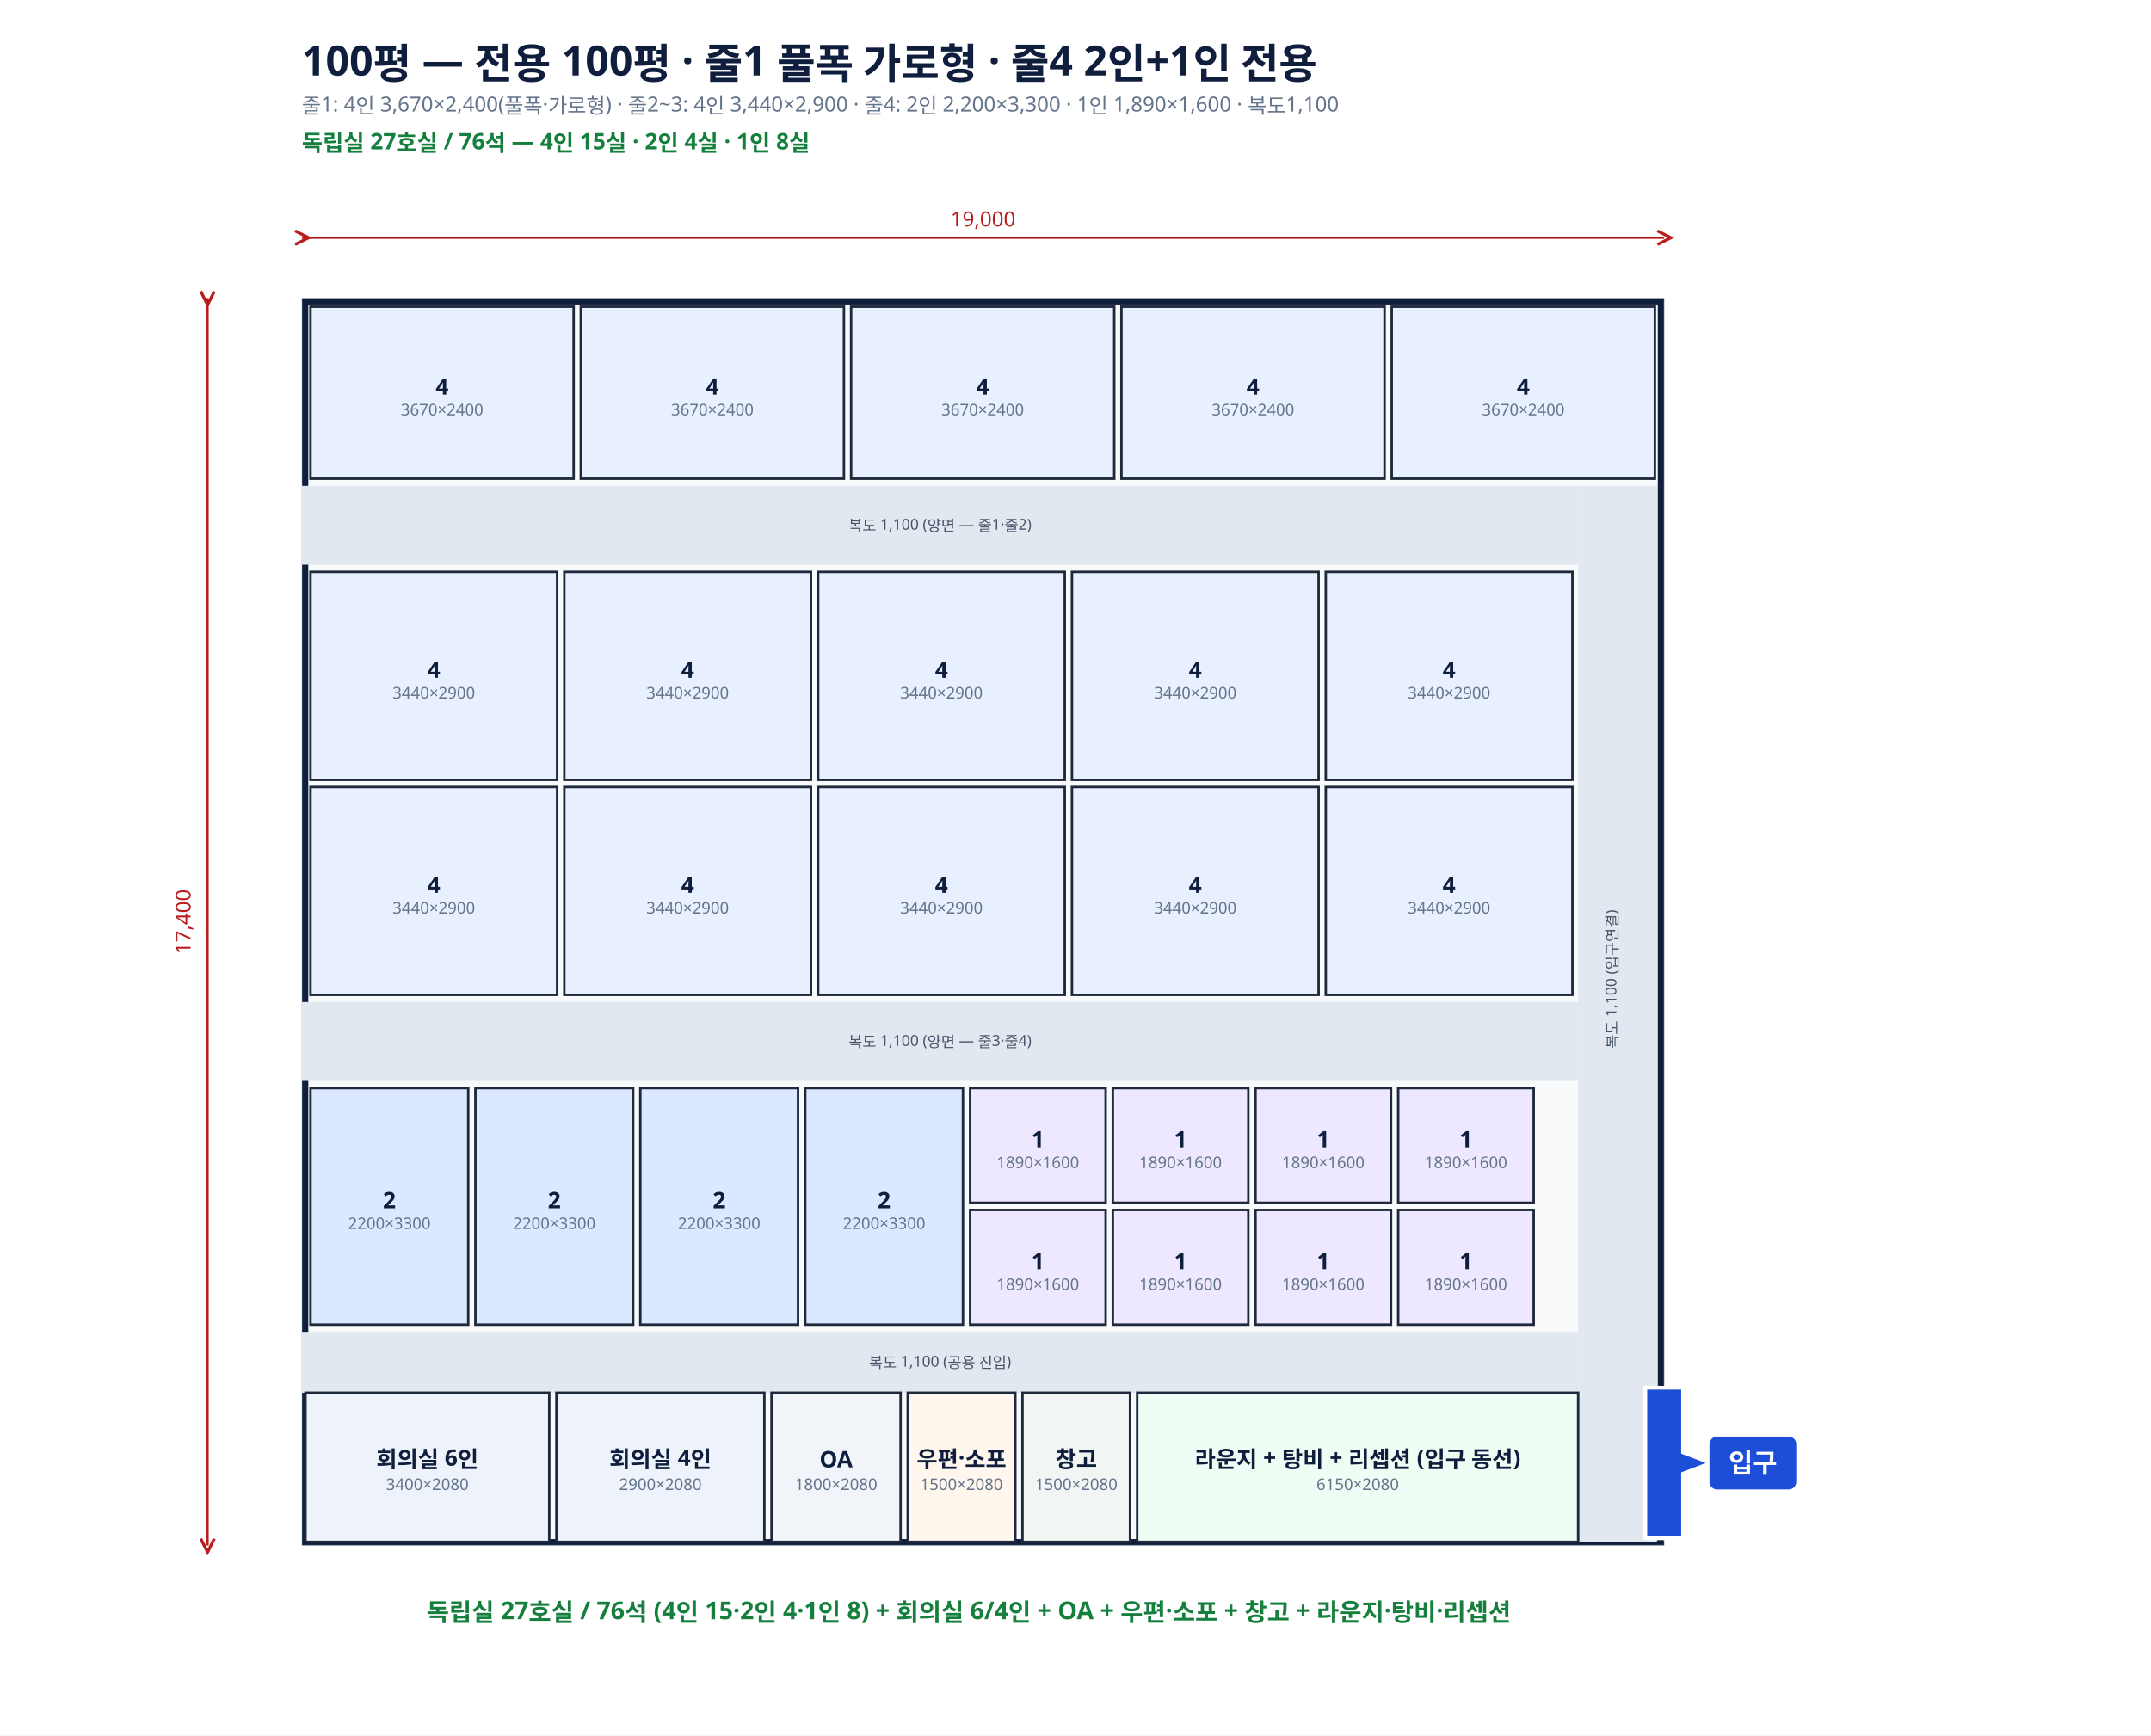
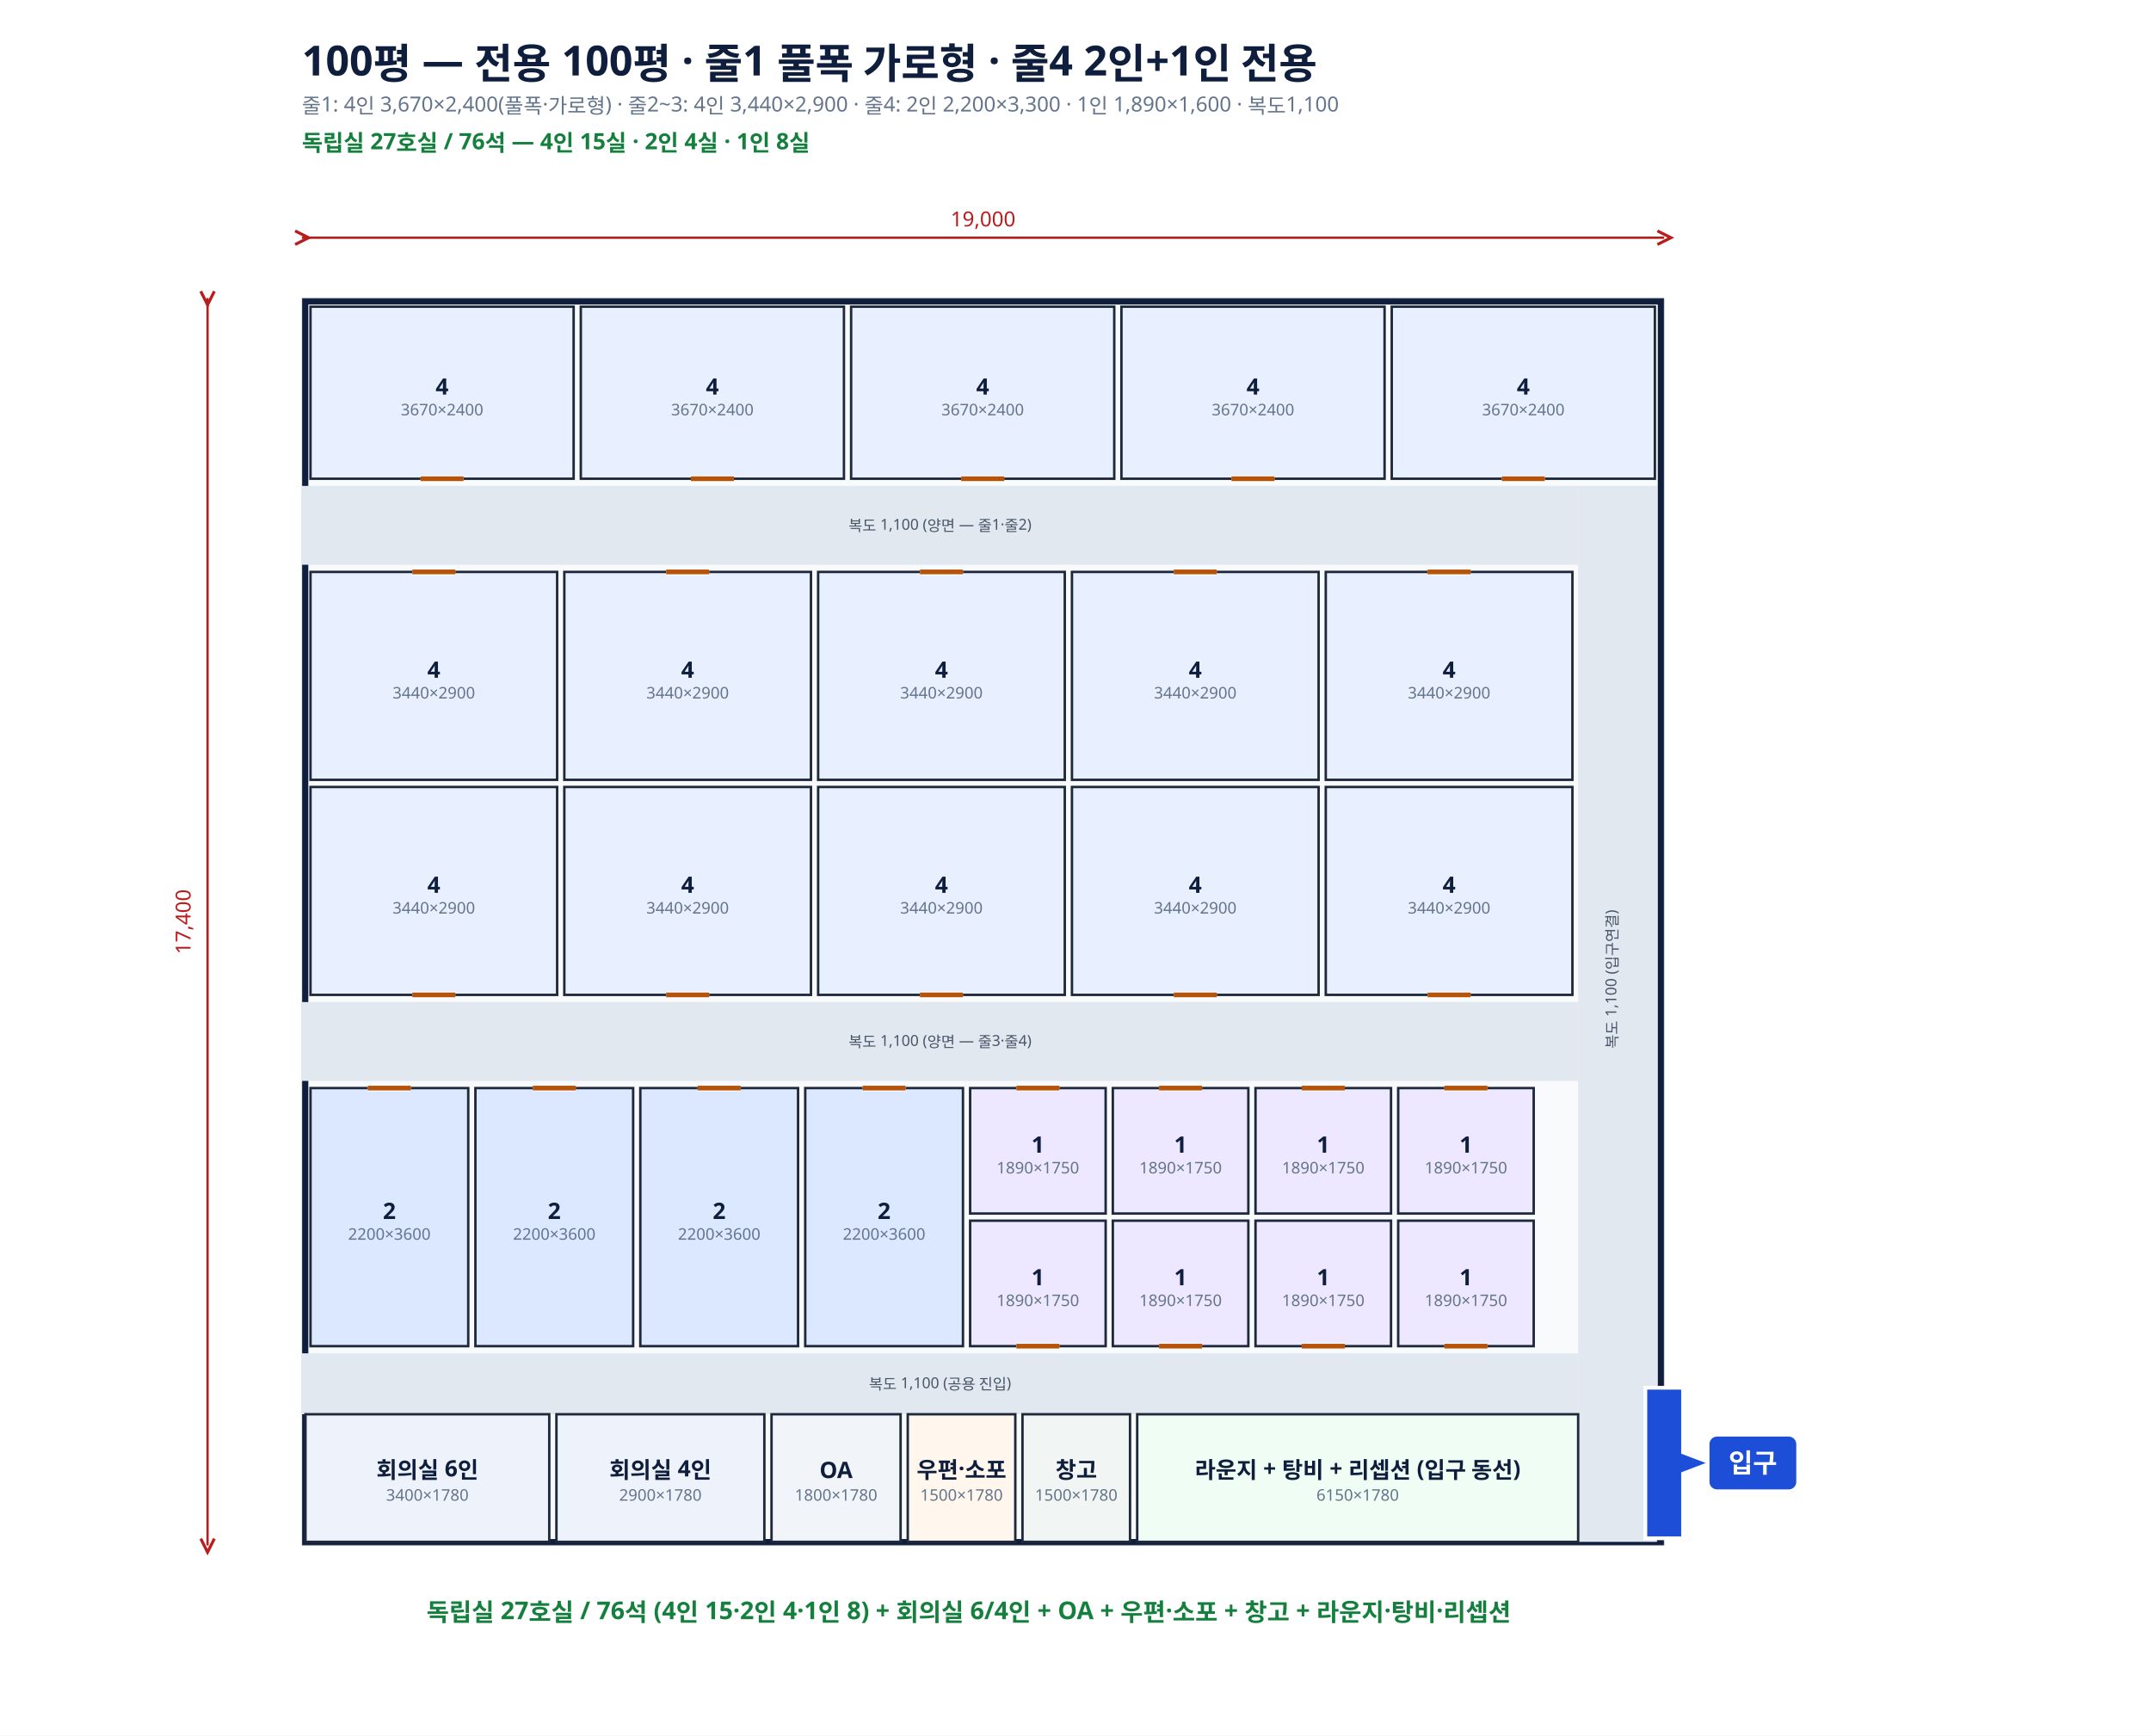
<svg xmlns="http://www.w3.org/2000/svg" width="1140" height="920" font-family="Malgun Gothic,Pretendard,sans-serif">
  <rect width="1140" height="920" fill="#fff" />
  <text x="160" y="40" font-size="22" font-weight="800" fill="#0f1e3d">100평 — 전용 100평 · 줄1 풀폭 가로형 · 줄4 2인+1인 전용</text>
  <text x="160" y="60" font-size="11" fill="#64748b">줄1: 4인 3,670×2,400(풀폭·가로형) · 줄2~3: 4인 3,440×2,900 · 줄4: 2인 2,200×3,300 · 1인 1,890×1,600 · 복도1,100</text>
  <rect x="160" y="158" width="722" height="661.2" fill="#3a4a63" />
  <rect x="161.9" y="159.9" width="718.2" height="657.4" fill="#f8fafc" stroke="#0f1e3d" stroke-width="3" />
  <rect x="836.4" y="257.56" width="41.8" height="559.74" fill="#e2e8f0" />
  <text x="857.3" y="519" font-size="8" fill="#475569" text-anchor="middle" transform="rotate(-90 857.3 519)">복도 1,100 (입구연결)</text>
  <rect x="872" y="735.6" width="20" height="79.8" fill="#1d4ed8" stroke="#fff" stroke-width="2" />
  <polygon points="904,775.5 884,767.9 884,783.1" fill="#1d4ed8" />
  <rect x="906" y="761.5" width="46" height="28" rx="4" fill="#1d4ed8" />
  <text x="929" y="780.5" font-size="14" font-weight="900" fill="#fff" text-anchor="middle">입구</text>
  <rect x="164.56" y="162.56" width="139.46" height="91.2" fill="#e8f0ff" stroke="#1e293b" stroke-width="1.3" />
  <text x="234.29" y="209.16" font-size="12" font-weight="700" fill="#0f1e3d" text-anchor="middle">4</text>
  <text x="234.29" y="220.16" font-size="8.5" fill="#64748b" text-anchor="middle">3670×2400</text>
+   <line x1="222.89" y1="253.76" x2="245.69" y2="253.76" stroke="#fff" stroke-width="3.5" />
+   <line x1="222.89" y1="253.76" x2="245.69" y2="253.76" stroke="#b45309" stroke-width="2.5" />
  <rect x="307.82" y="162.56" width="139.46" height="91.2" fill="#e8f0ff" stroke="#1e293b" stroke-width="1.3" />
  <text x="377.55" y="209.16" font-size="12" font-weight="700" fill="#0f1e3d" text-anchor="middle">4</text>
  <text x="377.55" y="220.16" font-size="8.5" fill="#64748b" text-anchor="middle">3670×2400</text>
+   <line x1="366.15" y1="253.76" x2="388.95" y2="253.76" stroke="#fff" stroke-width="3.5" />
+   <line x1="366.15" y1="253.76" x2="388.95" y2="253.76" stroke="#b45309" stroke-width="2.5" />
  <rect x="451.08" y="162.56" width="139.46" height="91.2" fill="#e8f0ff" stroke="#1e293b" stroke-width="1.3" />
  <text x="520.81" y="209.16" font-size="12" font-weight="700" fill="#0f1e3d" text-anchor="middle">4</text>
  <text x="520.81" y="220.16" font-size="8.5" fill="#64748b" text-anchor="middle">3670×2400</text>
+   <line x1="509.41" y1="253.76" x2="532.21" y2="253.76" stroke="#fff" stroke-width="3.5" />
+   <line x1="509.41" y1="253.76" x2="532.21" y2="253.76" stroke="#b45309" stroke-width="2.5" />
  <rect x="594.34" y="162.56" width="139.46" height="91.2" fill="#e8f0ff" stroke="#1e293b" stroke-width="1.3" />
  <text x="664.07" y="209.16" font-size="12" font-weight="700" fill="#0f1e3d" text-anchor="middle">4</text>
  <text x="664.07" y="220.16" font-size="8.5" fill="#64748b" text-anchor="middle">3670×2400</text>
+   <line x1="652.67" y1="253.76" x2="675.47" y2="253.76" stroke="#fff" stroke-width="3.5" />
+   <line x1="652.67" y1="253.76" x2="675.47" y2="253.76" stroke="#b45309" stroke-width="2.5" />
  <rect x="737.6" y="162.56" width="139.46" height="91.2" fill="#e8f0ff" stroke="#1e293b" stroke-width="1.3" />
  <text x="807.33" y="209.16" font-size="12" font-weight="700" fill="#0f1e3d" text-anchor="middle">4</text>
  <text x="807.33" y="220.16" font-size="8.5" fill="#64748b" text-anchor="middle">3670×2400</text>
+   <line x1="795.93" y1="253.76" x2="818.73" y2="253.76" stroke="#fff" stroke-width="3.5" />
+   <line x1="795.93" y1="253.76" x2="818.73" y2="253.76" stroke="#b45309" stroke-width="2.5" />
  <rect x="160" y="257.56" width="676.4" height="41.8" fill="#e2e8f0" />
  <text x="498.2" y="281.46" font-size="8" fill="#475569" text-anchor="middle">복도 1,100  (양면 — 줄1·줄2)</text>
  <rect x="164.56" y="303.16" width="130.72" height="110.2" fill="#e8f0ff" stroke="#1e293b" stroke-width="1.3" />
  <text x="229.92" y="359.26" font-size="12" font-weight="700" fill="#0f1e3d" text-anchor="middle">4</text>
  <text x="229.92" y="370.26" font-size="8.5" fill="#64748b" text-anchor="middle">3440×2900</text>
+   <line x1="218.52" y1="303.16" x2="241.32" y2="303.16" stroke="#fff" stroke-width="3.5" />
+   <line x1="218.52" y1="303.16" x2="241.32" y2="303.16" stroke="#b45309" stroke-width="2.5" />
  <rect x="299.08" y="303.16" width="130.72" height="110.2" fill="#e8f0ff" stroke="#1e293b" stroke-width="1.3" />
  <text x="364.44" y="359.26" font-size="12" font-weight="700" fill="#0f1e3d" text-anchor="middle">4</text>
  <text x="364.44" y="370.26" font-size="8.5" fill="#64748b" text-anchor="middle">3440×2900</text>
+   <line x1="353.04" y1="303.16" x2="375.84" y2="303.16" stroke="#fff" stroke-width="3.5" />
+   <line x1="353.04" y1="303.16" x2="375.84" y2="303.16" stroke="#b45309" stroke-width="2.5" />
  <rect x="433.6" y="303.16" width="130.72" height="110.2" fill="#e8f0ff" stroke="#1e293b" stroke-width="1.3" />
  <text x="498.96" y="359.26" font-size="12" font-weight="700" fill="#0f1e3d" text-anchor="middle">4</text>
  <text x="498.96" y="370.26" font-size="8.5" fill="#64748b" text-anchor="middle">3440×2900</text>
+   <line x1="487.56" y1="303.16" x2="510.36" y2="303.16" stroke="#fff" stroke-width="3.5" />
+   <line x1="487.56" y1="303.16" x2="510.36" y2="303.16" stroke="#b45309" stroke-width="2.5" />
  <rect x="568.12" y="303.16" width="130.72" height="110.2" fill="#e8f0ff" stroke="#1e293b" stroke-width="1.3" />
  <text x="633.48" y="359.26" font-size="12" font-weight="700" fill="#0f1e3d" text-anchor="middle">4</text>
  <text x="633.48" y="370.26" font-size="8.5" fill="#64748b" text-anchor="middle">3440×2900</text>
+   <line x1="622.08" y1="303.16" x2="644.88" y2="303.16" stroke="#fff" stroke-width="3.5" />
+   <line x1="622.08" y1="303.16" x2="644.88" y2="303.16" stroke="#b45309" stroke-width="2.5" />
  <rect x="702.64" y="303.16" width="130.72" height="110.2" fill="#e8f0ff" stroke="#1e293b" stroke-width="1.3" />
  <text x="768" y="359.26" font-size="12" font-weight="700" fill="#0f1e3d" text-anchor="middle">4</text>
  <text x="768" y="370.26" font-size="8.5" fill="#64748b" text-anchor="middle">3440×2900</text>
+   <line x1="756.6" y1="303.16" x2="779.4" y2="303.16" stroke="#fff" stroke-width="3.5" />
+   <line x1="756.6" y1="303.16" x2="779.4" y2="303.16" stroke="#b45309" stroke-width="2.5" />
  <rect x="164.56" y="417.16" width="130.72" height="110.2" fill="#e8f0ff" stroke="#1e293b" stroke-width="1.3" />
  <text x="229.92" y="473.26" font-size="12" font-weight="700" fill="#0f1e3d" text-anchor="middle">4</text>
  <text x="229.92" y="484.26" font-size="8.5" fill="#64748b" text-anchor="middle">3440×2900</text>
+   <line x1="218.52" y1="527.36" x2="241.32" y2="527.36" stroke="#fff" stroke-width="3.5" />
+   <line x1="218.52" y1="527.36" x2="241.32" y2="527.36" stroke="#b45309" stroke-width="2.5" />
  <rect x="299.08" y="417.16" width="130.72" height="110.2" fill="#e8f0ff" stroke="#1e293b" stroke-width="1.3" />
  <text x="364.44" y="473.26" font-size="12" font-weight="700" fill="#0f1e3d" text-anchor="middle">4</text>
  <text x="364.44" y="484.26" font-size="8.5" fill="#64748b" text-anchor="middle">3440×2900</text>
+   <line x1="353.04" y1="527.36" x2="375.84" y2="527.36" stroke="#fff" stroke-width="3.5" />
+   <line x1="353.04" y1="527.36" x2="375.84" y2="527.36" stroke="#b45309" stroke-width="2.5" />
  <rect x="433.6" y="417.16" width="130.72" height="110.2" fill="#e8f0ff" stroke="#1e293b" stroke-width="1.3" />
  <text x="498.96" y="473.26" font-size="12" font-weight="700" fill="#0f1e3d" text-anchor="middle">4</text>
  <text x="498.96" y="484.26" font-size="8.5" fill="#64748b" text-anchor="middle">3440×2900</text>
+   <line x1="487.56" y1="527.36" x2="510.36" y2="527.36" stroke="#fff" stroke-width="3.5" />
+   <line x1="487.56" y1="527.36" x2="510.36" y2="527.36" stroke="#b45309" stroke-width="2.5" />
  <rect x="568.12" y="417.16" width="130.72" height="110.2" fill="#e8f0ff" stroke="#1e293b" stroke-width="1.3" />
  <text x="633.48" y="473.26" font-size="12" font-weight="700" fill="#0f1e3d" text-anchor="middle">4</text>
  <text x="633.48" y="484.26" font-size="8.5" fill="#64748b" text-anchor="middle">3440×2900</text>
+   <line x1="622.08" y1="527.36" x2="644.88" y2="527.36" stroke="#fff" stroke-width="3.5" />
+   <line x1="622.08" y1="527.36" x2="644.88" y2="527.36" stroke="#b45309" stroke-width="2.5" />
  <rect x="702.64" y="417.16" width="130.72" height="110.2" fill="#e8f0ff" stroke="#1e293b" stroke-width="1.3" />
  <text x="768" y="473.26" font-size="12" font-weight="700" fill="#0f1e3d" text-anchor="middle">4</text>
  <text x="768" y="484.26" font-size="8.5" fill="#64748b" text-anchor="middle">3440×2900</text>
+   <line x1="756.6" y1="527.36" x2="779.4" y2="527.36" stroke="#fff" stroke-width="3.5" />
+   <line x1="756.6" y1="527.36" x2="779.4" y2="527.36" stroke="#b45309" stroke-width="2.5" />
  <rect x="160" y="531.16" width="676.4" height="41.8" fill="#e2e8f0" />
  <text x="498.2" y="555.06" font-size="8" fill="#475569" text-anchor="middle">복도 1,100  (양면 — 줄3·줄4)</text>
-   <rect x="164.56" y="576.76" width="83.6" height="125.4" fill="#dce8ff" stroke="#1e293b" stroke-width="1.3" />
-   <text x="206.36" y="640.46" font-size="12" font-weight="700" fill="#0f1e3d" text-anchor="middle">2</text>
-   <text x="206.36" y="651.46" font-size="8.5" fill="#64748b" text-anchor="middle">2200×3300</text>
-   <rect x="251.96" y="576.76" width="83.6" height="125.4" fill="#dce8ff" stroke="#1e293b" stroke-width="1.3" />
-   <text x="293.76" y="640.46" font-size="12" font-weight="700" fill="#0f1e3d" text-anchor="middle">2</text>
-   <text x="293.76" y="651.46" font-size="8.5" fill="#64748b" text-anchor="middle">2200×3300</text>
-   <rect x="339.36" y="576.76" width="83.6" height="125.4" fill="#dce8ff" stroke="#1e293b" stroke-width="1.3" />
-   <text x="381.16" y="640.46" font-size="12" font-weight="700" fill="#0f1e3d" text-anchor="middle">2</text>
-   <text x="381.16" y="651.46" font-size="8.5" fill="#64748b" text-anchor="middle">2200×3300</text>
-   <rect x="426.76" y="576.76" width="83.6" height="125.4" fill="#dce8ff" stroke="#1e293b" stroke-width="1.3" />
-   <text x="468.56" y="640.46" font-size="12" font-weight="700" fill="#0f1e3d" text-anchor="middle">2</text>
-   <text x="468.56" y="651.46" font-size="8.5" fill="#64748b" text-anchor="middle">2200×3300</text>
-   <rect x="514.16" y="576.76" width="71.82" height="60.8" fill="#ede8ff" stroke="#1e293b" stroke-width="1.3" />
-   <text x="550.07" y="608.16" font-size="12" font-weight="700" fill="#0f1e3d" text-anchor="middle">1</text>
-   <text x="550.07" y="619.16" font-size="8.5" fill="#64748b" text-anchor="middle">1890×1600</text>
-   <rect x="514.16" y="641.36" width="71.82" height="60.8" fill="#ede8ff" stroke="#1e293b" stroke-width="1.3" />
-   <text x="550.07" y="672.76" font-size="12" font-weight="700" fill="#0f1e3d" text-anchor="middle">1</text>
-   <text x="550.07" y="683.76" font-size="8.5" fill="#64748b" text-anchor="middle">1890×1600</text>
-   <rect x="589.78" y="576.76" width="71.82" height="60.8" fill="#ede8ff" stroke="#1e293b" stroke-width="1.3" />
-   <text x="625.69" y="608.16" font-size="12" font-weight="700" fill="#0f1e3d" text-anchor="middle">1</text>
-   <text x="625.69" y="619.16" font-size="8.5" fill="#64748b" text-anchor="middle">1890×1600</text>
-   <rect x="589.78" y="641.36" width="71.82" height="60.8" fill="#ede8ff" stroke="#1e293b" stroke-width="1.3" />
-   <text x="625.69" y="672.76" font-size="12" font-weight="700" fill="#0f1e3d" text-anchor="middle">1</text>
-   <text x="625.69" y="683.76" font-size="8.5" fill="#64748b" text-anchor="middle">1890×1600</text>
-   <rect x="665.4" y="576.76" width="71.82" height="60.8" fill="#ede8ff" stroke="#1e293b" stroke-width="1.3" />
-   <text x="701.31" y="608.16" font-size="12" font-weight="700" fill="#0f1e3d" text-anchor="middle">1</text>
-   <text x="701.31" y="619.16" font-size="8.5" fill="#64748b" text-anchor="middle">1890×1600</text>
-   <rect x="665.4" y="641.36" width="71.82" height="60.8" fill="#ede8ff" stroke="#1e293b" stroke-width="1.3" />
-   <text x="701.31" y="672.76" font-size="12" font-weight="700" fill="#0f1e3d" text-anchor="middle">1</text>
-   <text x="701.31" y="683.76" font-size="8.5" fill="#64748b" text-anchor="middle">1890×1600</text>
-   <rect x="741.02" y="576.76" width="71.82" height="60.8" fill="#ede8ff" stroke="#1e293b" stroke-width="1.3" />
-   <text x="776.93" y="608.16" font-size="12" font-weight="700" fill="#0f1e3d" text-anchor="middle">1</text>
-   <text x="776.93" y="619.16" font-size="8.5" fill="#64748b" text-anchor="middle">1890×1600</text>
-   <rect x="741.02" y="641.36" width="71.82" height="60.8" fill="#ede8ff" stroke="#1e293b" stroke-width="1.3" />
-   <text x="776.93" y="672.76" font-size="12" font-weight="700" fill="#0f1e3d" text-anchor="middle">1</text>
-   <text x="776.93" y="683.76" font-size="8.5" fill="#64748b" text-anchor="middle">1890×1600</text>
-   <rect x="160" y="705.96" width="676.4" height="32.3" fill="#e2e8f0" />
-   <text x="498.2" y="725.11" font-size="8" fill="#475569" text-anchor="middle">복도 1,100 (공용 진입)</text>
-   <rect x="161.9" y="738.26" width="129.2" height="79.04" fill="#eef3fb" stroke="#1e293b" stroke-width="1.3" />
-   <text x="226.5" y="777.78" font-size="12" font-weight="700" fill="#0f1e3d" text-anchor="middle">회의실 6인</text>
-   <text x="226.5" y="789.78" font-size="8.5" fill="#64748b" text-anchor="middle">3400×2080</text>
-   <rect x="294.9" y="738.26" width="110.2" height="79.04" fill="#eef3fb" stroke="#1e293b" stroke-width="1.3" />
-   <text x="350" y="777.78" font-size="12" font-weight="700" fill="#0f1e3d" text-anchor="middle">회의실 4인</text>
-   <text x="350" y="789.78" font-size="8.5" fill="#64748b" text-anchor="middle">2900×2080</text>
-   <rect x="408.9" y="738.26" width="68.4" height="79.04" fill="#f1f5f9" stroke="#1e293b" stroke-width="1.3" />
-   <text x="443.1" y="777.78" font-size="12" font-weight="700" fill="#0f1e3d" text-anchor="middle">OA</text>
-   <text x="443.1" y="789.78" font-size="8.5" fill="#64748b" text-anchor="middle">1800×2080</text>
-   <rect x="481.1" y="738.26" width="57" height="79.04" fill="#fff7ed" stroke="#1e293b" stroke-width="1.3" />
-   <text x="509.6" y="777.78" font-size="12" font-weight="700" fill="#0f1e3d" text-anchor="middle">우편·소포</text>
-   <text x="509.6" y="789.78" font-size="8.5" fill="#64748b" text-anchor="middle">1500×2080</text>
-   <rect x="541.9" y="738.26" width="57" height="79.04" fill="#f1f5f4" stroke="#1e293b" stroke-width="1.3" />
-   <text x="570.4" y="777.78" font-size="12" font-weight="700" fill="#0f1e3d" text-anchor="middle">창고</text>
-   <text x="570.4" y="789.78" font-size="8.5" fill="#64748b" text-anchor="middle">1500×2080</text>
-   <rect x="602.7" y="738.26" width="233.7" height="79.04" fill="#f0fdf4" stroke="#1e293b" stroke-width="1.3" />
-   <text x="719.55" y="777.78" font-size="12" font-weight="700" fill="#0f1e3d" text-anchor="middle">라운지 + 탕비 + 리셉션 (입구 동선)</text>
-   <text x="719.55" y="789.78" font-size="8.5" fill="#64748b" text-anchor="middle">6150×2080</text>
+   <rect x="164.56" y="576.76" width="83.6" height="136.8" fill="#dce8ff" stroke="#1e293b" stroke-width="1.3" />
+   <text x="206.36" y="646.16" font-size="12" font-weight="700" fill="#0f1e3d" text-anchor="middle">2</text>
+   <text x="206.36" y="657.16" font-size="8.5" fill="#64748b" text-anchor="middle">2200×3600</text>
+   <line x1="194.96" y1="576.76" x2="217.76" y2="576.76" stroke="#fff" stroke-width="3.5" />
+   <line x1="194.96" y1="576.76" x2="217.76" y2="576.76" stroke="#b45309" stroke-width="2.5" />
+   <rect x="251.96" y="576.76" width="83.6" height="136.8" fill="#dce8ff" stroke="#1e293b" stroke-width="1.3" />
+   <text x="293.76" y="646.16" font-size="12" font-weight="700" fill="#0f1e3d" text-anchor="middle">2</text>
+   <text x="293.76" y="657.16" font-size="8.5" fill="#64748b" text-anchor="middle">2200×3600</text>
+   <line x1="282.36" y1="576.76" x2="305.16" y2="576.76" stroke="#fff" stroke-width="3.5" />
+   <line x1="282.36" y1="576.76" x2="305.16" y2="576.76" stroke="#b45309" stroke-width="2.5" />
+   <rect x="339.36" y="576.76" width="83.6" height="136.8" fill="#dce8ff" stroke="#1e293b" stroke-width="1.3" />
+   <text x="381.16" y="646.16" font-size="12" font-weight="700" fill="#0f1e3d" text-anchor="middle">2</text>
+   <text x="381.16" y="657.16" font-size="8.5" fill="#64748b" text-anchor="middle">2200×3600</text>
+   <line x1="369.76" y1="576.76" x2="392.56" y2="576.76" stroke="#fff" stroke-width="3.5" />
+   <line x1="369.76" y1="576.76" x2="392.56" y2="576.76" stroke="#b45309" stroke-width="2.5" />
+   <rect x="426.76" y="576.76" width="83.6" height="136.8" fill="#dce8ff" stroke="#1e293b" stroke-width="1.3" />
+   <text x="468.56" y="646.16" font-size="12" font-weight="700" fill="#0f1e3d" text-anchor="middle">2</text>
+   <text x="468.56" y="657.16" font-size="8.5" fill="#64748b" text-anchor="middle">2200×3600</text>
+   <line x1="457.16" y1="576.76" x2="479.96" y2="576.76" stroke="#fff" stroke-width="3.5" />
+   <line x1="457.16" y1="576.76" x2="479.96" y2="576.76" stroke="#b45309" stroke-width="2.5" />
+   <rect x="514.16" y="576.76" width="71.82" height="66.5" fill="#ede8ff" stroke="#1e293b" stroke-width="1.3" />
+   <text x="550.07" y="611.01" font-size="12" font-weight="700" fill="#0f1e3d" text-anchor="middle">1</text>
+   <text x="550.07" y="622.01" font-size="8.5" fill="#64748b" text-anchor="middle">1890×1750</text>
+   <line x1="538.67" y1="576.76" x2="561.47" y2="576.76" stroke="#fff" stroke-width="3.5" />
+   <line x1="538.67" y1="576.76" x2="561.47" y2="576.76" stroke="#b45309" stroke-width="2.5" />
+   <rect x="514.16" y="647.06" width="71.82" height="66.5" fill="#ede8ff" stroke="#1e293b" stroke-width="1.3" />
+   <text x="550.07" y="681.31" font-size="12" font-weight="700" fill="#0f1e3d" text-anchor="middle">1</text>
+   <text x="550.07" y="692.31" font-size="8.5" fill="#64748b" text-anchor="middle">1890×1750</text>
+   <line x1="538.67" y1="713.56" x2="561.47" y2="713.56" stroke="#fff" stroke-width="3.5" />
+   <line x1="538.67" y1="713.56" x2="561.47" y2="713.56" stroke="#b45309" stroke-width="2.5" />
+   <rect x="589.78" y="576.76" width="71.82" height="66.5" fill="#ede8ff" stroke="#1e293b" stroke-width="1.3" />
+   <text x="625.69" y="611.01" font-size="12" font-weight="700" fill="#0f1e3d" text-anchor="middle">1</text>
+   <text x="625.69" y="622.01" font-size="8.5" fill="#64748b" text-anchor="middle">1890×1750</text>
+   <line x1="614.29" y1="576.76" x2="637.09" y2="576.76" stroke="#fff" stroke-width="3.5" />
+   <line x1="614.29" y1="576.76" x2="637.09" y2="576.76" stroke="#b45309" stroke-width="2.5" />
+   <rect x="589.78" y="647.06" width="71.82" height="66.5" fill="#ede8ff" stroke="#1e293b" stroke-width="1.3" />
+   <text x="625.69" y="681.31" font-size="12" font-weight="700" fill="#0f1e3d" text-anchor="middle">1</text>
+   <text x="625.69" y="692.31" font-size="8.5" fill="#64748b" text-anchor="middle">1890×1750</text>
+   <line x1="614.29" y1="713.56" x2="637.09" y2="713.56" stroke="#fff" stroke-width="3.5" />
+   <line x1="614.29" y1="713.56" x2="637.09" y2="713.56" stroke="#b45309" stroke-width="2.5" />
+   <rect x="665.4" y="576.76" width="71.82" height="66.5" fill="#ede8ff" stroke="#1e293b" stroke-width="1.3" />
+   <text x="701.31" y="611.01" font-size="12" font-weight="700" fill="#0f1e3d" text-anchor="middle">1</text>
+   <text x="701.31" y="622.01" font-size="8.5" fill="#64748b" text-anchor="middle">1890×1750</text>
+   <line x1="689.91" y1="576.76" x2="712.71" y2="576.76" stroke="#fff" stroke-width="3.5" />
+   <line x1="689.91" y1="576.76" x2="712.71" y2="576.76" stroke="#b45309" stroke-width="2.5" />
+   <rect x="665.4" y="647.06" width="71.82" height="66.5" fill="#ede8ff" stroke="#1e293b" stroke-width="1.3" />
+   <text x="701.31" y="681.31" font-size="12" font-weight="700" fill="#0f1e3d" text-anchor="middle">1</text>
+   <text x="701.31" y="692.31" font-size="8.5" fill="#64748b" text-anchor="middle">1890×1750</text>
+   <line x1="689.91" y1="713.56" x2="712.71" y2="713.56" stroke="#fff" stroke-width="3.5" />
+   <line x1="689.91" y1="713.56" x2="712.71" y2="713.56" stroke="#b45309" stroke-width="2.5" />
+   <rect x="741.02" y="576.76" width="71.82" height="66.5" fill="#ede8ff" stroke="#1e293b" stroke-width="1.3" />
+   <text x="776.93" y="611.01" font-size="12" font-weight="700" fill="#0f1e3d" text-anchor="middle">1</text>
+   <text x="776.93" y="622.01" font-size="8.5" fill="#64748b" text-anchor="middle">1890×1750</text>
+   <line x1="765.53" y1="576.76" x2="788.33" y2="576.76" stroke="#fff" stroke-width="3.5" />
+   <line x1="765.53" y1="576.76" x2="788.33" y2="576.76" stroke="#b45309" stroke-width="2.5" />
+   <rect x="741.02" y="647.06" width="71.82" height="66.5" fill="#ede8ff" stroke="#1e293b" stroke-width="1.3" />
+   <text x="776.93" y="681.31" font-size="12" font-weight="700" fill="#0f1e3d" text-anchor="middle">1</text>
+   <text x="776.93" y="692.31" font-size="8.5" fill="#64748b" text-anchor="middle">1890×1750</text>
+   <line x1="765.53" y1="713.56" x2="788.33" y2="713.56" stroke="#fff" stroke-width="3.5" />
+   <line x1="765.53" y1="713.56" x2="788.33" y2="713.56" stroke="#b45309" stroke-width="2.5" />
+   <rect x="160" y="717.36" width="676.4" height="32.3" fill="#e2e8f0" />
+   <text x="498.2" y="736.51" font-size="8" fill="#475569" text-anchor="middle">복도 1,100 (공용 진입)</text>
+   <rect x="161.9" y="749.66" width="129.2" height="67.64" fill="#eef3fb" stroke="#1e293b" stroke-width="1.3" />
+   <text x="226.5" y="783.48" font-size="12" font-weight="700" fill="#0f1e3d" text-anchor="middle">회의실 6인</text>
+   <text x="226.5" y="795.48" font-size="8.5" fill="#64748b" text-anchor="middle">3400×1780</text>
+   <rect x="294.9" y="749.66" width="110.2" height="67.64" fill="#eef3fb" stroke="#1e293b" stroke-width="1.3" />
+   <text x="350" y="783.48" font-size="12" font-weight="700" fill="#0f1e3d" text-anchor="middle">회의실 4인</text>
+   <text x="350" y="795.48" font-size="8.5" fill="#64748b" text-anchor="middle">2900×1780</text>
+   <rect x="408.9" y="749.66" width="68.4" height="67.64" fill="#f1f5f9" stroke="#1e293b" stroke-width="1.3" />
+   <text x="443.1" y="783.48" font-size="12" font-weight="700" fill="#0f1e3d" text-anchor="middle">OA</text>
+   <text x="443.1" y="795.48" font-size="8.5" fill="#64748b" text-anchor="middle">1800×1780</text>
+   <rect x="481.1" y="749.66" width="57" height="67.64" fill="#fff7ed" stroke="#1e293b" stroke-width="1.3" />
+   <text x="509.6" y="783.48" font-size="12" font-weight="700" fill="#0f1e3d" text-anchor="middle">우편·소포</text>
+   <text x="509.6" y="795.48" font-size="8.5" fill="#64748b" text-anchor="middle">1500×1780</text>
+   <rect x="541.9" y="749.66" width="57" height="67.64" fill="#f1f5f4" stroke="#1e293b" stroke-width="1.3" />
+   <text x="570.4" y="783.48" font-size="12" font-weight="700" fill="#0f1e3d" text-anchor="middle">창고</text>
+   <text x="570.4" y="795.48" font-size="8.5" fill="#64748b" text-anchor="middle">1500×1780</text>
+   <rect x="602.7" y="749.66" width="233.7" height="67.64" fill="#f0fdf4" stroke="#1e293b" stroke-width="1.3" />
+   <text x="719.55" y="783.48" font-size="12" font-weight="700" fill="#0f1e3d" text-anchor="middle">라운지 + 탕비 + 리셉션 (입구 동선)</text>
+   <text x="719.55" y="795.48" font-size="8.5" fill="#64748b" text-anchor="middle">6150×1780</text>
  <text x="513.4" y="859.2" font-size="13" font-weight="800" fill="#15803d" text-anchor="middle">독립실 27호실 / 76석 (4인 15·2인 4·1인 8) + 회의실 6/4인 + OA + 우편·소포 + 창고 + 라운지·탕비·리셉션</text>
  <defs>
    <marker id="a" markerWidth="10" markerHeight="10" refX="5" refY="5" orient="auto">
      <path d="M2,2 L8,5 L2,8" fill="none" stroke="#b91c1c" stroke-width="1.3" />
    </marker>
  </defs>
  <line x1="160" y1="126" x2="882" y2="126" stroke="#b91c1c" stroke-width="1.2" marker-start="url(#a)" marker-end="url(#a)" />
  <text x="521" y="120" font-size="11" fill="#b91c1c" text-anchor="middle">19,000</text>
  <line x1="110" y1="158" x2="110" y2="819.2" stroke="#b91c1c" stroke-width="1.2" marker-start="url(#a)" marker-end="url(#a)" />
  <text x="101" y="488.6" font-size="11" fill="#b91c1c" text-anchor="middle" transform="rotate(-90 101 488.6)">17,400</text>
  <text x="160" y="80" font-size="12" font-weight="700" fill="#15803d">독립실 27호실 / 76석 — 4인 15실 · 2인 4실 · 1인 8실</text>
</svg>
